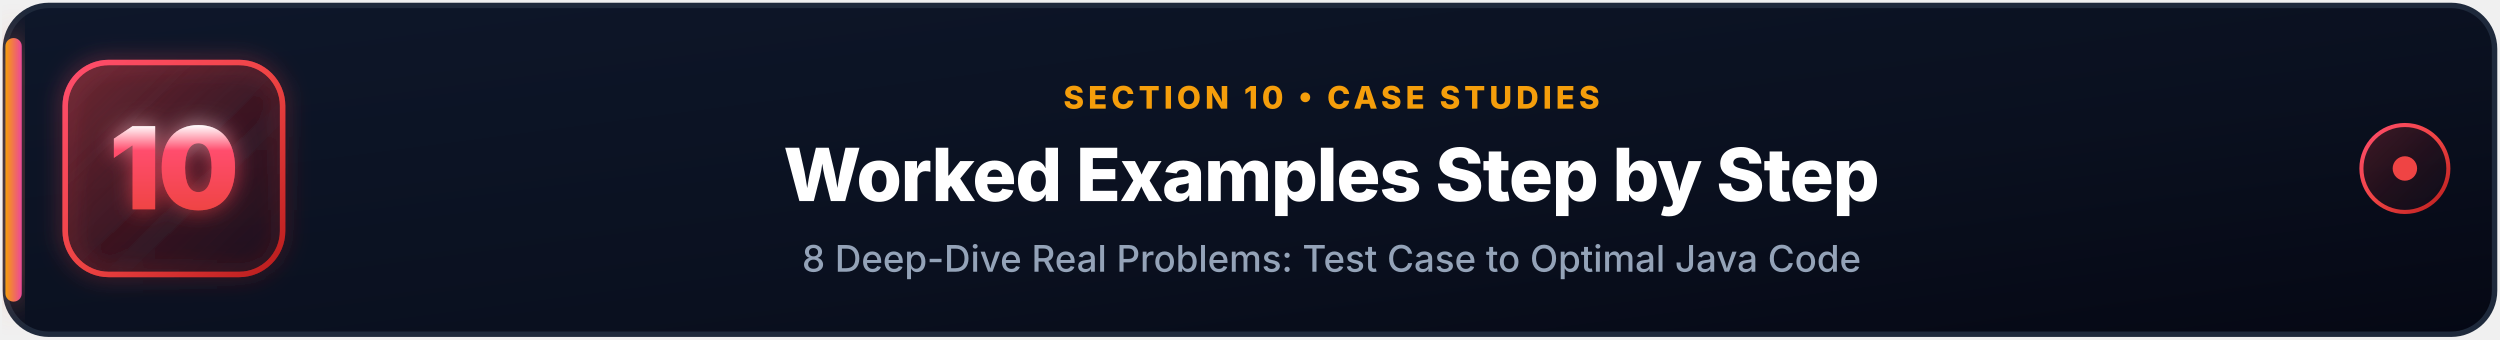
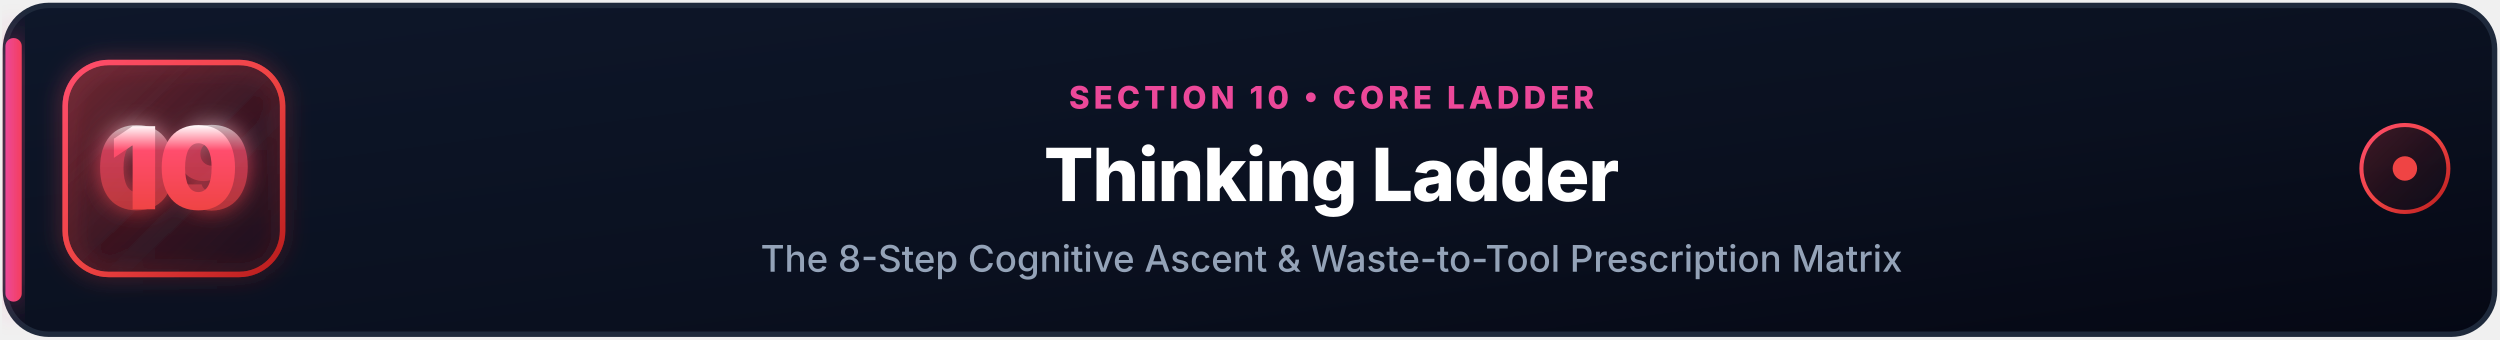
<svg xmlns="http://www.w3.org/2000/svg" viewBox="0 0 920 125" width="100%" height="125" fill="none">
  <defs>
    <linearGradient id="hGrad_header_10" x1="0%" y1="0%" x2="100%" y2="0%">
-       <stop offset="0%" stop-color="#f59e0b" />
-       <stop offset="100%" stop-color="#ec4899" />
+       <stop offset="0%" stop-color="#ec4899" />
+       <stop offset="100%" stop-color="#f43f5e" />
    </linearGradient>
    <linearGradient id="hBg_header_10" x1="0%" y1="0%" x2="100%" y2="100%">
      <stop offset="0%" stop-color="#0e172a" />
      <stop offset="60%" stop-color="#0a101f" />
      <stop offset="100%" stop-color="#050814" />
    </linearGradient>
    <linearGradient id="redBadgeBg_header_10" x1="0%" y1="0%" x2="100%" y2="100%">
      <stop offset="0%" stop-color="#ef4444" stop-opacity="0.24" />
      <stop offset="50%" stop-color="#dc2626" stop-opacity="0.12" />
      <stop offset="100%" stop-color="#991b1b" stop-opacity="0.05" />
    </linearGradient>
    <linearGradient id="redBorder_header_10" x1="0%" y1="0%" x2="100%" y2="100%">
      <stop offset="0%" stop-color="#ff4d6d" />
      <stop offset="50%" stop-color="#ef4444" />
      <stop offset="100%" stop-color="#b91c1c" />
    </linearGradient>
    <linearGradient id="redNumGrad_header_10" x1="0%" y1="0%" x2="0%" y2="100%">
      <stop offset="0%" stop-color="#ffffff" />
      <stop offset="30%" stop-color="#ff4d6d" />
      <stop offset="100%" stop-color="#ef4444" />
    </linearGradient>
    <filter id="redGlow_header_10" x="-30%" y="-30%" width="160%" height="160%">
      <feGaussianBlur stdDeviation="4" result="blur" />
      <feComposite in="SourceGraphic" in2="blur" operator="over" />
    </filter>
    <filter id="hGlow_header_10" x="-20%" y="-30%" width="140%" height="160%">
      <feGaussianBlur stdDeviation="6" result="blur" />
      <feComposite in="SourceGraphic" in2="blur" operator="over" />
    </filter>
  </defs>
  <style>
-     .topic-tag { font-family: system-ui, -apple-system, sans-serif; font-weight: 800; font-size: 11.5px; letter-spacing: 1.5px; fill: #f59e0b; }
+     .topic-tag { font-family: system-ui, -apple-system, sans-serif; font-weight: 800; font-size: 11.5px; letter-spacing: 1.5px; fill: #ec4899; }
    .topic-title { font-family: system-ui, -apple-system, sans-serif; font-weight: 800; font-size: 27px; fill: #ffffff; letter-spacing: -0.4px; }
    .topic-sub { font-family: system-ui, -apple-system, sans-serif; font-weight: 500; font-size: 13.5px; fill: #94a3b8; }
    .topic-num-2digit { font-family: system-ui, -apple-system, sans-serif; font-weight: 900; font-size: 42px; fill: url(#redNumGrad_header_10); letter-spacing: -1px; }
    .topic-num-word { font-family: system-ui, -apple-system, sans-serif; font-weight: 900; font-size: 20px; fill: url(#redNumGrad_header_10); letter-spacing: 1px; }
  </style>
  <rect x="2" y="2" width="916" height="121" rx="16" fill="url(#hBg_header_10)" stroke="#1e293b" stroke-width="2" />
  <rect x="2" y="14" width="6" height="97" rx="3" fill="url(#hGrad_header_10)" filter="url(#hGlow_header_10)" />
  <g transform="translate(24, 23)">
    <rect width="80" height="78" rx="16" fill="url(#redBadgeBg_header_10)" stroke="url(#redBorder_header_10)" stroke-width="2" filter="url(#redGlow_header_10)" opacity="0.6" />
    <rect width="80" height="78" rx="16" fill="url(#redBadgeBg_header_10)" stroke="url(#redBorder_header_10)" stroke-width="2" />
-     <text x="40" y="54" text-anchor="middle" class="topic-num-2digit" fill="#ff1744" filter="url(#redGlow_header_10)" opacity="0.7">10</text>
+     <text x="40" y="54" text-anchor="middle" class="topic-num-2digit" fill="#ff1744" filter="url(#redGlow_header_10)" opacity="0.7">09</text>
    <text x="40" y="54" text-anchor="middle" class="topic-num-2digit">10</text>
  </g>
  <g transform="translate(490, 20)">
-     <text x="0" y="20" text-anchor="middle" class="topic-tag">SECTION 10 • CASE STUDIES</text>
-     <text x="0" y="54" text-anchor="middle" class="topic-title">Worked Examples Step by Step</text>
-     <text x="0" y="80" text-anchor="middle" class="topic-sub">8 Deep-Dive Real Problems: Test Case to Optimal Java Code</text>
+     <text x="0" y="20" text-anchor="middle" class="topic-tag">SECTION 10 • CORE LADDER</text>
+     <text x="0" y="54" text-anchor="middle" class="topic-title">Thinking Ladder</text>
+     <text x="0" y="80" text-anchor="middle" class="topic-sub">The 8-Step Cognitive Ascent &amp; Waste-to-Tool Prescription Matrix</text>
  </g>
  <g transform="translate(885, 62)">
    <circle cx="0" cy="0" r="16" fill="url(#redBadgeBg_header_10)" stroke="url(#redBorder_header_10)" stroke-width="1.5" />
    <circle cx="0" cy="0" r="4.5" fill="#ef4444" />
  </g>
</svg>
